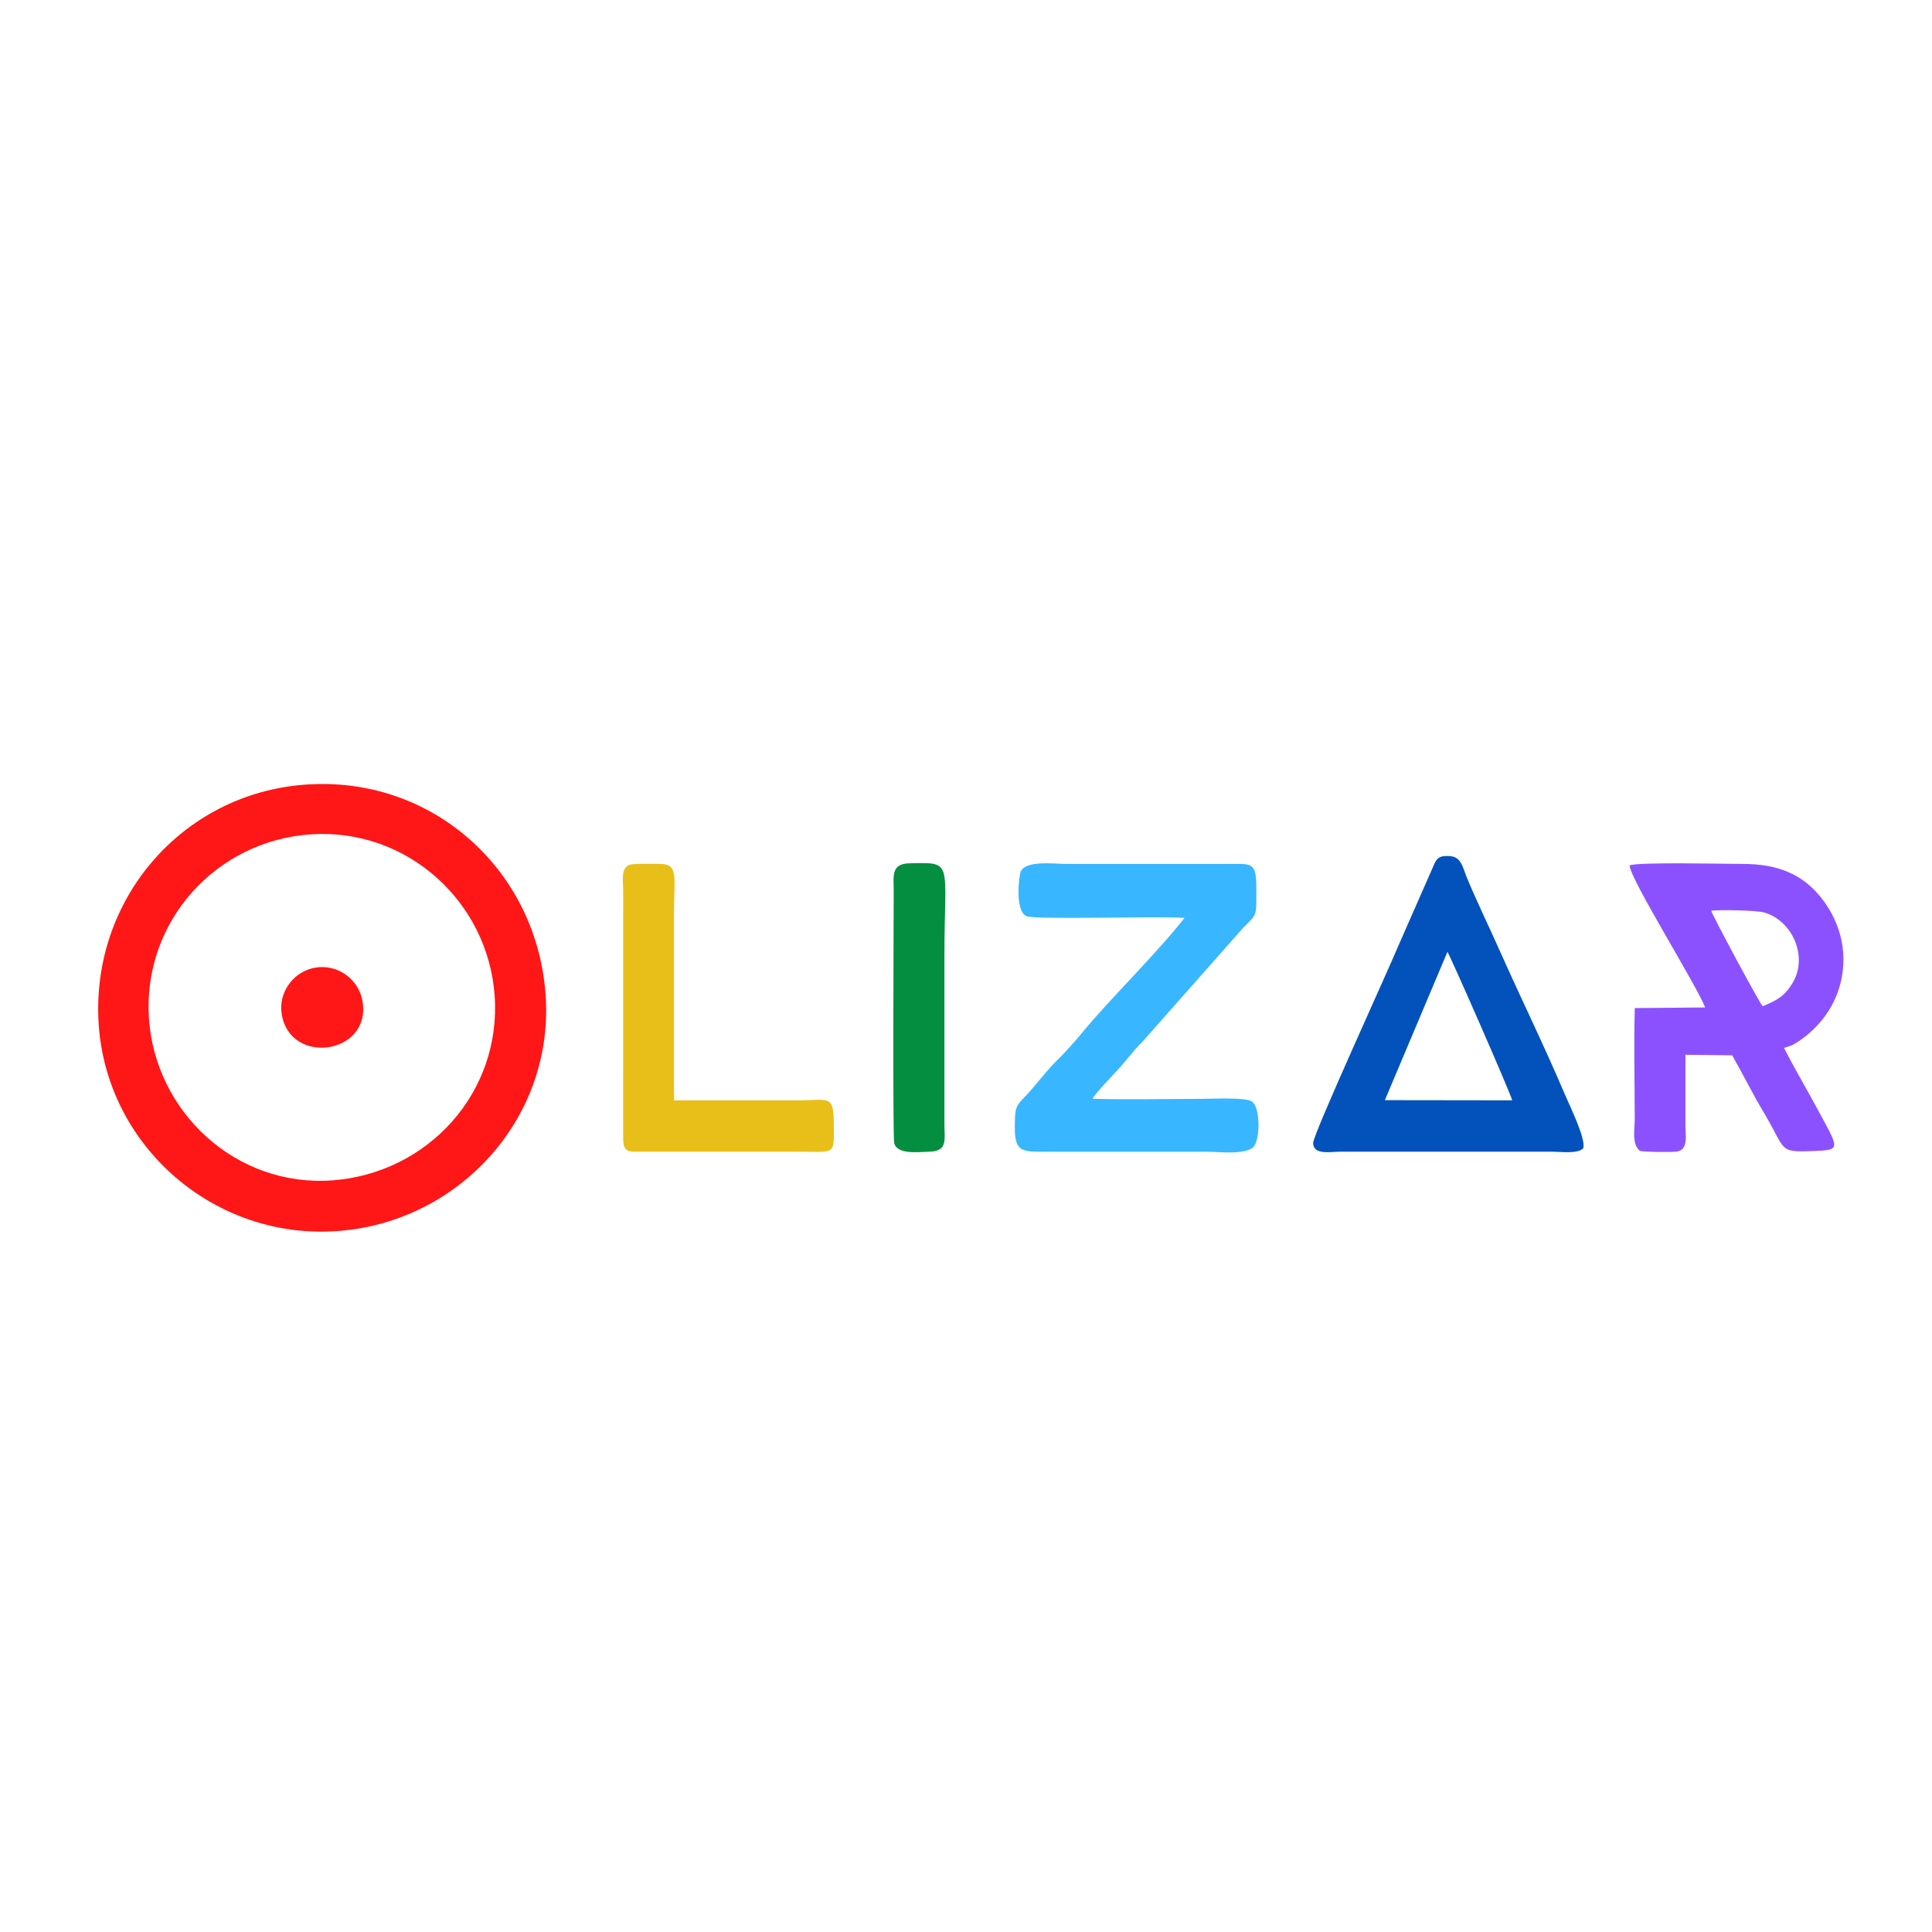
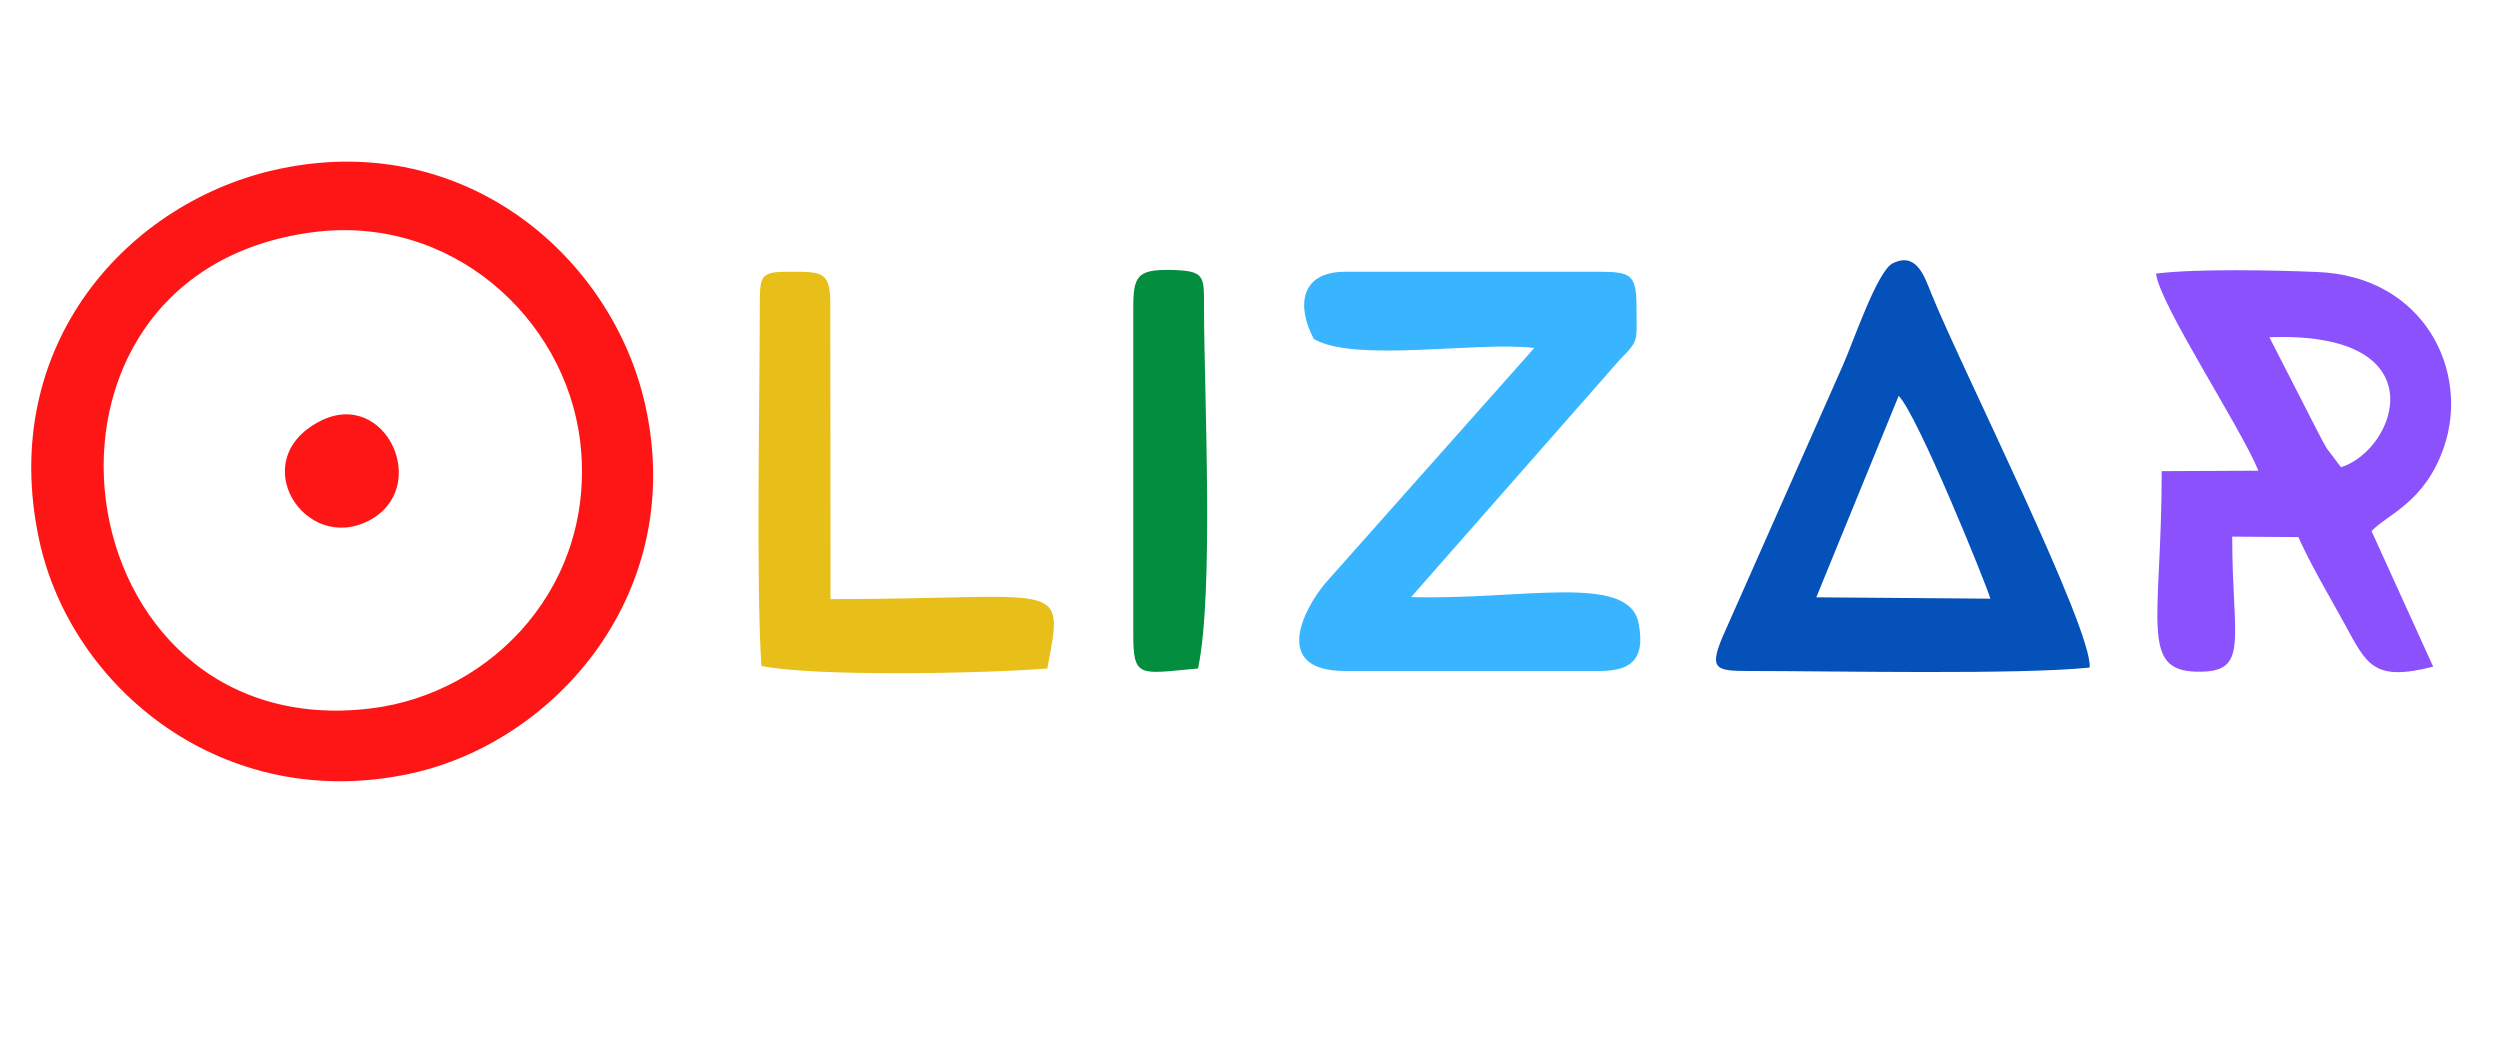
- <svg xmlns="http://www.w3.org/2000/svg" xml:space="preserve" width="10.16mm" height="10.16mm" version="1.1" style="shape-rendering:geometricPrecision; text-rendering:geometricPrecision; image-rendering:optimizeQuality; fill-rule:evenodd; clip-rule:evenodd" viewBox="0 0 1016 1016">
+ <svg xmlns="http://www.w3.org/2000/svg" xml:space="preserve" width="20.32mm" height="8.467mm" version="1.1" style="shape-rendering:geometricPrecision; text-rendering:geometricPrecision; image-rendering:optimizeQuality; fill-rule:evenodd; clip-rule:evenodd" viewBox="0 0 2032 846.66">
  <defs>
    <style type="text/css">
   
-     .fil3 {fill:#0352BB}
-     .fil5 {fill:#038F3F}
-     .fil1 {fill:#38B6FF}
-     .fil2 {fill:#8C51FF}
+     .fil3 {fill:#0351B9}
+     .fil5 {fill:#038D3E}
+     .fil1 {fill:#38B5FE}
+     .fil2 {fill:#8B51FD}
    .fil4 {fill:#E8BF19}
-     .fil0 {fill:#FF1616}
+     .fil0 {fill:#FE1616}
   
  </style>
  </defs>
  <g id="Слой_x0020_1">
-     <g id="_2557975922048">
-       <path class="fil0" d="M163.91 438.73c50.12,-3.14 92.75,35.34 96.22,84.95 3.56,50.89 -35.03,93.26 -85.22,97.04 -50.57,3.82 -93.55,-35.83 -96.62,-85.71 -3.1,-50.55 35.49,-93.14 85.62,-96.28zm-112.16 97.24c2.83,64.86 58.86,115.11 123.71,111.55 64.32,-3.54 115.46,-58.08 111.54,-123.11 -3.94,-65.35 -57.73,-115.33 -123.79,-111.96 -65.35,3.32 -114.31,58.39 -111.46,123.52z" />
-       <path class="fil1" d="M587.72 562.68c4.25,-4.57 8.85,-10.86 13.23,-15.03l52.72 -59.64c7.75,-7.81 6.99,-5.74 7.01,-21.41 0.01,-13.59 -2.67,-12.28 -15.54,-12.28l-84.72 0c-6.01,0 -20.81,-2.05 -23.66,4 -0.7,1.51 -3.37,20.22 2.97,23.46 3.92,2 71.59,-0.12 83.17,0.93 -13.71,17.7 -39.68,43.14 -53.69,60.22 -3.57,4.34 -9.76,11.3 -13.73,15.12 -4.32,4.17 -9.09,10.43 -13.19,15.07 -7.88,8.92 -8.6,6.91 -8.62,19.95 -0.02,12.56 3.87,12.59 15.08,12.59l85.95 0c5.95,0 21.37,1.97 24.89,-3.04 3,-4.27 3.32,-20.14 -1.25,-23.36 -3.29,-2.33 -21.67,-1.39 -26.71,-1.39 -18.8,0 -38.4,0.54 -57.1,-0.06 1.31,-2.64 10.56,-12.29 13.19,-15.13z" />
-       <path class="fil2" d="M926.93 529.15c-1.53,-1.47 -26.44,-47.74 -27.03,-50.23 4.37,-0.57 23.7,-0.24 27.84,0.95 14.92,4.26 22.97,23.09 15.23,36.55 -4.24,7.35 -8.45,9.65 -16.04,12.73zm31.31 -56.4c-10.4,-13.49 -23.99,-18.43 -41.75,-18.43 -9.47,0.01 -53.88,-1.08 -59.47,0.72 -0.6,5.94 35.14,62.92 39.7,74.77l-37.01 0.31c-0.54,17.8 -0.04,40.03 -0.04,58.65 0,5.2 -1.68,12.87 2.74,16.49 3.02,0.59 15.91,0.71 19.13,0.35 6.52,-0.73 4.8,-8.64 4.8,-13.77 0,-12.38 0,-24.76 0,-37.15l24.58 0.29c5.62,9.85 10.82,20.41 16.63,30.09 11.97,19.97 7.31,20.95 25.77,20.25 15.56,-0.59 14.07,-0.58 1.14,-24.46 -5.34,-9.87 -11.2,-19.77 -16.24,-29.74 2.02,-0.94 2.93,-0.64 5.42,-2.12 10.96,-6.54 19.72,-17.04 23.5,-29.3 5.1,-16.54 1.49,-33.5 -8.9,-46.95z" />
-       <path class="fil3" d="M761.17 500.58c1.18,1.35 32.64,72.95 34.07,78.06l-66.96 -0.09 32.89 -77.97zm71.48 103.18c1.32,-4.99 -7.04,-21.99 -9.34,-27.39 -11.83,-27.8 -23,-50.25 -34.85,-76.93 -4.95,-11.15 -13.31,-28.47 -17.47,-38.97 -1.8,-4.55 -2.72,-9.66 -8.05,-10.21 -7.97,-0.82 -7.81,2.57 -10.49,8.23l-16.87 38.39c-5.24,12.71 -45.02,99.52 -45.02,104.17 0,6.5 9.12,4.6 14.13,4.6l111.73 0c4.15,0 13.64,1.3 16.23,-1.89z" />
-       <path class="fil4" d="M354.45 479.49c0,-17.99 2.48,-25.03 -7.04,-25.18 -2.97,-0.04 -14.06,-0.3 -16.19,0.41 -4.98,1.66 -3.51,8.91 -3.51,13.11l-0.02 130.82c0.06,7.48 2.85,7.02 9.26,7l81.65 0c20.7,0 19.91,2.17 19.91,-13.2 0,-17.31 -2.16,-13.81 -18.68,-13.81 -21.79,0 -43.59,0 -65.38,0l0 -99.15z" />
-       <path class="fil5" d="M470.24 601.05c1.34,6.34 13.09,4.72 18.35,4.61 10,-0.2 8.06,-6.39 8.06,-14.43l0 -88.41c0,-50.37 5.2,-49.32 -18.5,-48.82 -9.71,0.21 -8.17,6.95 -8.17,14.44 0,10.07 -0.58,128.64 0.26,132.61z" />
-       <path class="fil0" d="M148.16 533.38c4.51,27.4 47.44,21.06 42.44,-7.07 -2.02,-11.36 -12.89,-19.25 -24.44,-17.51 -11.56,1.75 -19.93,12.83 -18,24.58z" />
-     </g>
+     <path class="fil0" d="M227.99 137.05c-122.93,25.41 -230.3,142.78 -196.18,301.69 25.78,120.34 149.83,223.26 302.43,189.88 117.75,-25.77 224.56,-147.6 190.07,-300.02 -26.7,-118.68 -145.01,-223.07 -296.32,-191.55zm25.78 51.74c112.74,-15.02 205.27,69.53 217.69,169.11 14.28,116.81 -71.02,205.82 -169.85,217.87 -253.67,31.15 -305.21,-352.87 -47.84,-386.98z" />
+     <path class="fil1" d="M1067.8 275.38c32.26,19.66 133.69,1.85 179.3,7.42l-170.03 191.36c-17.99,21.69 -43.39,71.2 16.31,71.2l206.01 0c23.37,0 38.76,-6.67 32.45,-38.94 -8.15,-40.98 -95.31,-18.54 -184.87,-21.14l169.85 -193.21c15.58,-15.76 13.36,-14.47 13.36,-41.91 0,-27.26 -4.46,-29.29 -30.79,-29.29l-206.01 0c-36.52,0 -39.68,27.81 -25.58,54.51z" />
+     <path class="fil2" d="M1835.65 382.56l-78.62 0.37c0,120.34 -18.17,161.88 28,162.99 44.13,1.11 29.3,-24.66 29.3,-109.77l53.77 0.37c10.94,24.29 24.85,47.28 37.64,70.64 18.18,33.57 23.74,46.92 71.95,34.68l-50.07 -110.14c12.24,-13.54 43.21,-22.81 58.79,-68.24 21.32,-61.94 -16.14,-139.07 -103.1,-142.41 -34.86,-1.48 -97.72,-2.78 -130.92,1.3 3.16,25.4 68.24,123.86 83.26,160.21zm55.63 -17.99c-2.41,-4.08 -4.64,-8.34 -6.86,-12.61l-39.87 -77.88c138.15,-5.19 103.66,91.23 58.23,105.69l-11.5 -15.2z" />
+     <path class="fil3" d="M1421.96 545.36c66.94,0 219.18,3.16 276.48,-2.78 2.96,-30.22 -104.21,-243.65 -128.32,-303.17 -5.93,-14.47 -12.05,-35.05 -31.71,-25.41 -12.61,6.12 -32.26,64.53 -40.42,82.7l-98.09 221.4c-10.94,26.15 -4.82,27.26 22.06,27.26zm121.27 -223.62c15.02,14.64 71.39,153.53 74.54,164.84l-141.48 -1.11 66.94 -163.73z" />
+     <path class="fil4" d="M617.58 245.15c0,75.1 -3.15,229.75 1.3,296.13 43.94,8.9 182.09,6.12 232.34,2.04 14.28,-74.17 13.53,-56.37 -176.16,-56.37l-0.19 -241.8c-0.18,-24.66 -7.78,-24.29 -32.81,-24.29 -22.44,0 -24.48,1.86 -24.48,24.29z" />
+     <path class="fil5" d="M921.12 250.16l0 264.79c0,36.9 4.82,32.64 52.66,28.37 12.98,-62.12 5.01,-220.66 4.83,-293.16 0,-26.14 1.11,-30.22 -27.45,-30.78 -26.88,-0.37 -30.04,5.19 -30.04,30.78z" />
+     <path class="fil0" d="M260.07 342.32c-61.19,31.52 -12.61,107.92 39.69,80.85 51.36,-26.71 13.72,-108.29 -39.69,-80.85z" />
  </g>
</svg>
